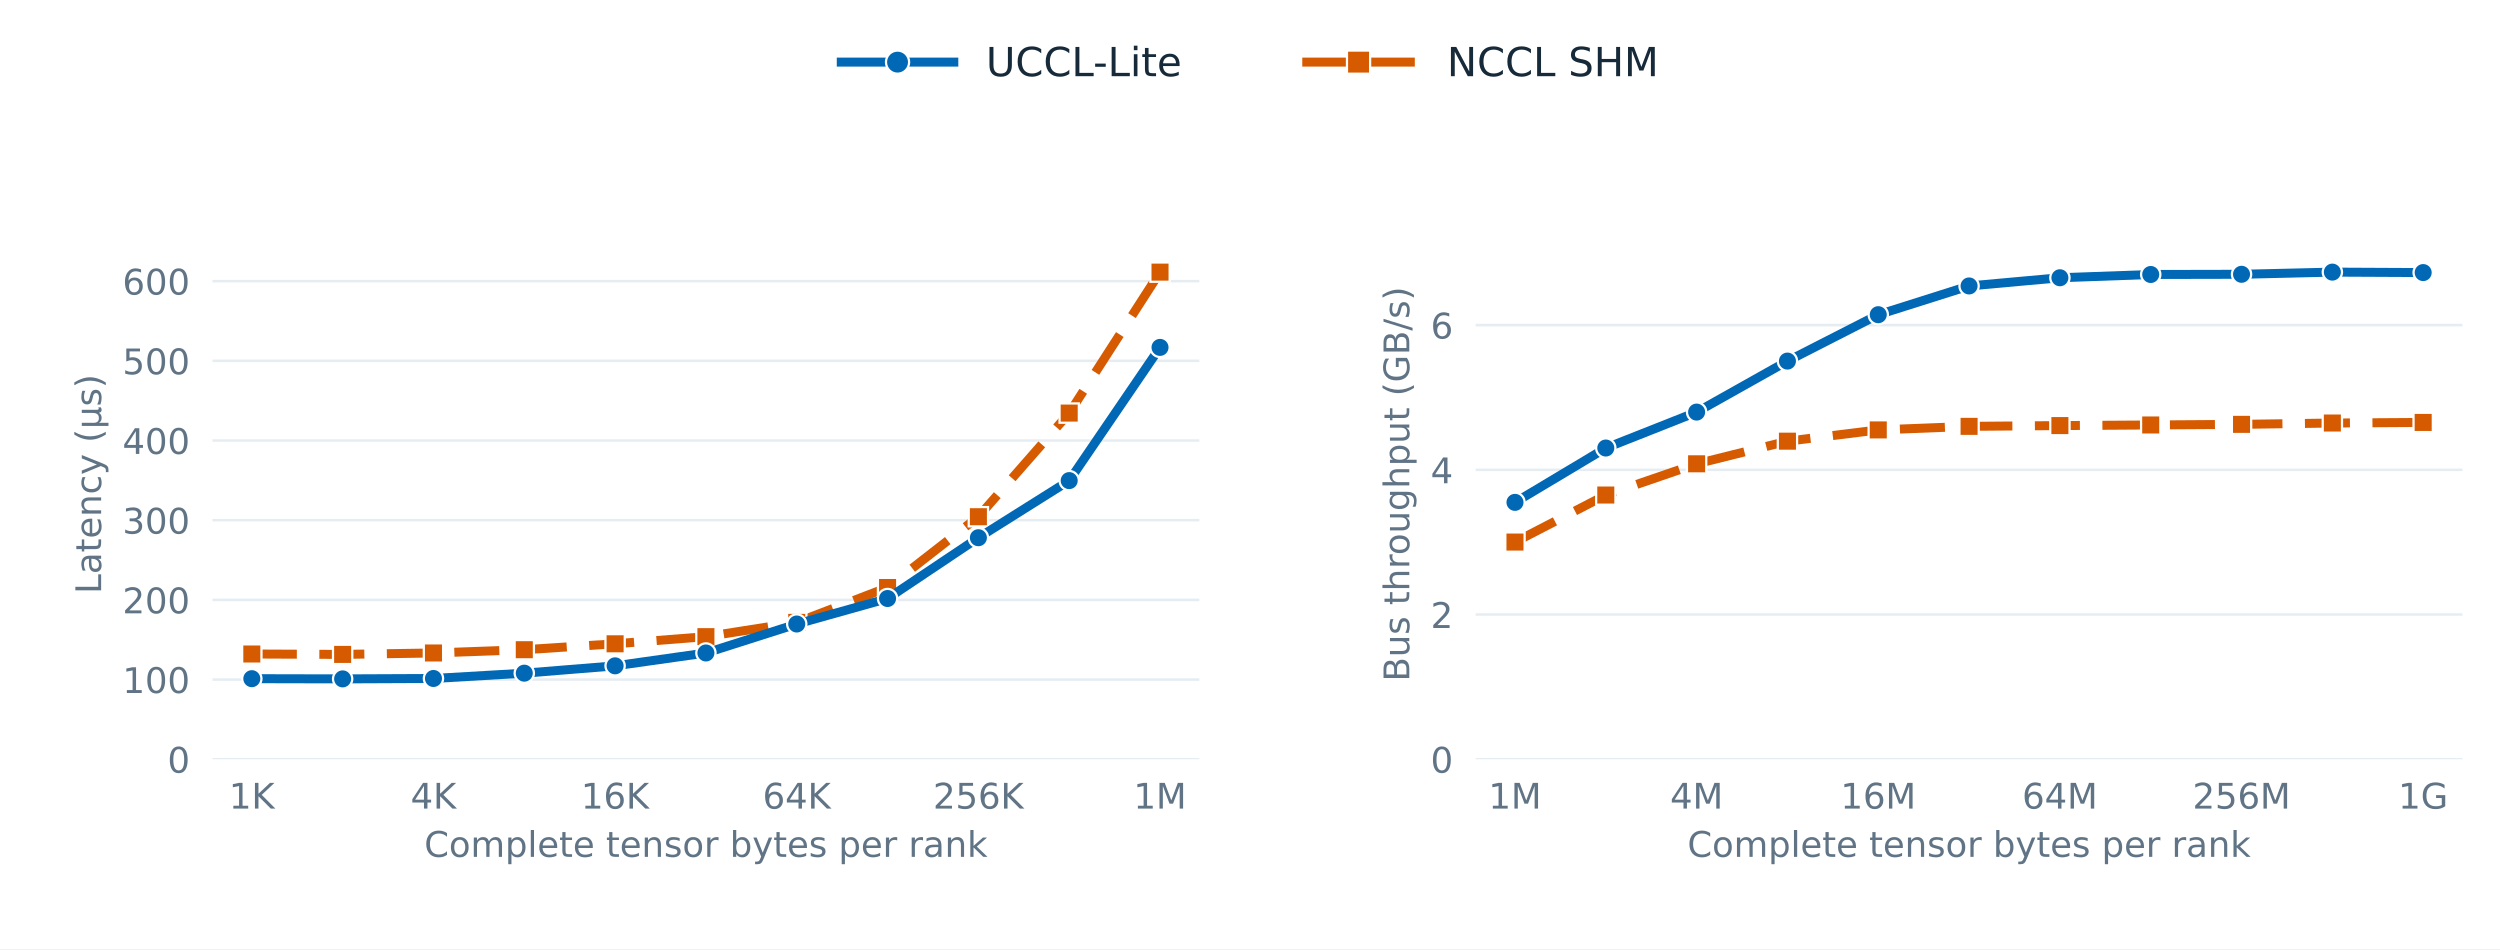
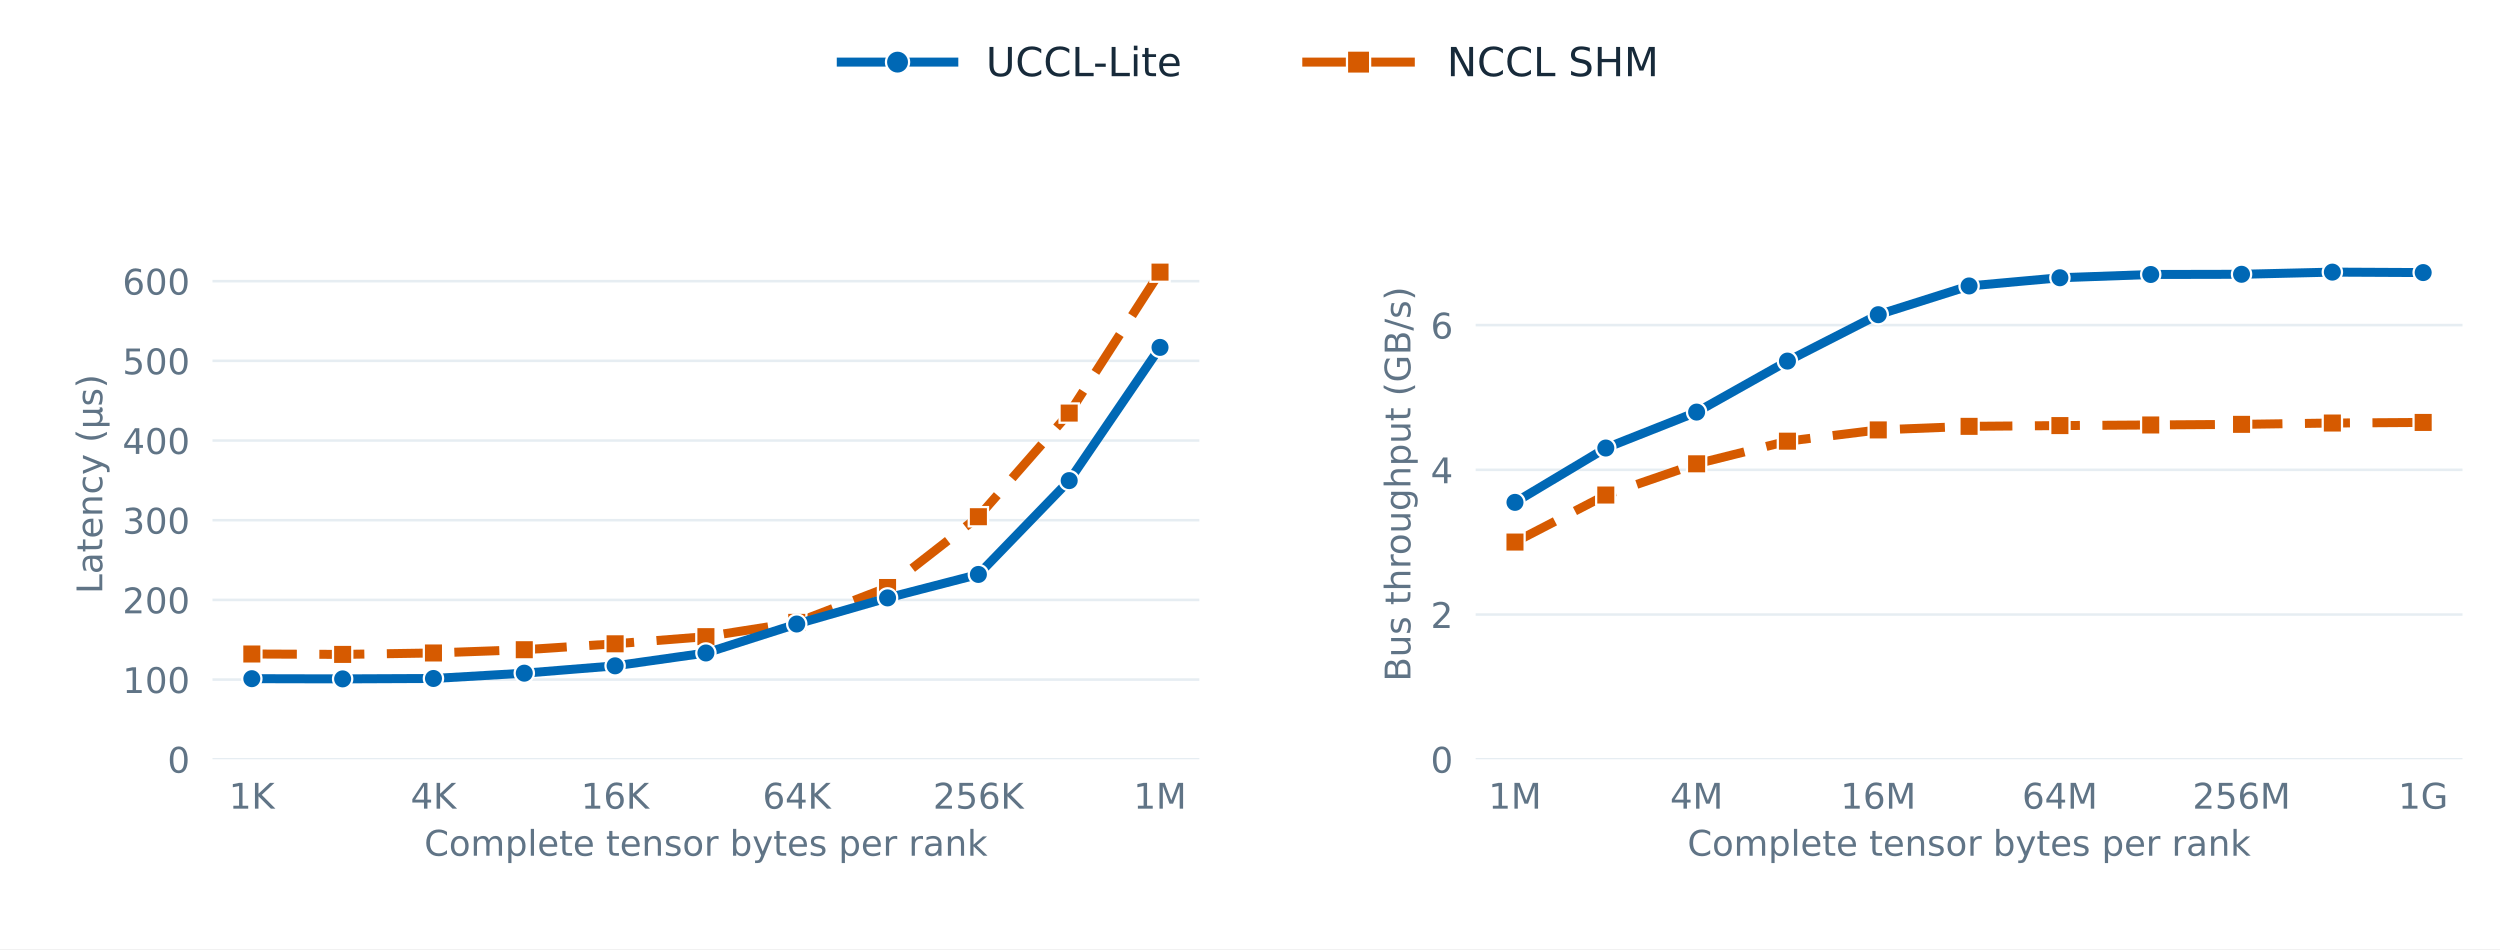
<svg xmlns="http://www.w3.org/2000/svg" xmlns:xlink="http://www.w3.org/1999/xlink" width="777.6pt" height="295.2pt" viewBox="0 0 777.6 295.2" version="1.1">
  <defs>
    <style type="text/css">*{stroke-linejoin: round; stroke-linecap: butt}</style>
  </defs>
  <g id="figure_1">
    <g id="patch_1">
      <path d="M 0 295.2 L 777.6 295.2 L 777.6 0 L 0 0 z " style="fill: #ffffff" />
    </g>
    <g id="axes_1">
      <g id="patch_2">
        <path d="M 66.096 236.16 L 373.043 236.16 L 373.043 64.944 L 66.096 64.944 z " style="fill: #ffffff" />
      </g>
      <g id="matplotlib.axis_1">
        <g id="xtick_1">
          <g id="line2d_1" />
          <g id="text_1">
-             <text style="font-size: 11px; font-family: 'DejaVu Sans'; text-anchor: middle; fill: #607486" x="78.327" y="251.517" transform="rotate(-0 78.32651 251.5174)">1K</text>
+             <text style="font-size: 11px; font-family: 'DejaVu Sans'; text-anchor: middle; fill: #607486" x="78.327" y="251.518" transform="rotate(-0 78.32651 251.5183)">1K</text>
          </g>
        </g>
        <g id="xtick_2">
          <g id="line2d_2" />
          <g id="text_2">
-             <text style="font-size: 11px; font-family: 'DejaVu Sans'; text-anchor: middle; fill: #607486" x="134.824" y="251.517" transform="rotate(-0 134.8238 251.5174)">4K</text>
+             <text style="font-size: 11px; font-family: 'DejaVu Sans'; text-anchor: middle; fill: #607486" x="134.824" y="251.518" transform="rotate(-0 134.8238 251.5183)">4K</text>
          </g>
        </g>
        <g id="xtick_3">
          <g id="line2d_3" />
          <g id="text_3">
-             <text style="font-size: 11px; font-family: 'DejaVu Sans'; text-anchor: middle; fill: #607486" x="191.321" y="251.517" transform="rotate(-0 191.3211 251.5174)">16K</text>
+             <text style="font-size: 11px; font-family: 'DejaVu Sans'; text-anchor: middle; fill: #607486" x="191.321" y="251.518" transform="rotate(-0 191.3211 251.5183)">16K</text>
          </g>
        </g>
        <g id="xtick_4">
          <g id="line2d_4" />
          <g id="text_4">
-             <text style="font-size: 11px; font-family: 'DejaVu Sans'; text-anchor: middle; fill: #607486" x="247.818" y="251.517" transform="rotate(-0 247.8183 251.5174)">64K</text>
+             <text style="font-size: 11px; font-family: 'DejaVu Sans'; text-anchor: middle; fill: #607486" x="247.818" y="251.518" transform="rotate(-0 247.8183 251.5183)">64K</text>
          </g>
        </g>
        <g id="xtick_5">
          <g id="line2d_5" />
          <g id="text_5">
-             <text style="font-size: 11px; font-family: 'DejaVu Sans'; text-anchor: middle; fill: #607486" x="304.316" y="251.517" transform="rotate(-0 304.3156 251.5174)">256K</text>
+             <text style="font-size: 11px; font-family: 'DejaVu Sans'; text-anchor: middle; fill: #607486" x="304.316" y="251.518" transform="rotate(-0 304.3156 251.5183)">256K</text>
          </g>
        </g>
        <g id="xtick_6">
          <g id="line2d_6" />
          <g id="text_6">
-             <text style="font-size: 11px; font-family: 'DejaVu Sans'; text-anchor: middle; fill: #607486" x="360.813" y="251.517" transform="rotate(-0 360.8129 251.5174)">1M</text>
+             <text style="font-size: 11px; font-family: 'DejaVu Sans'; text-anchor: middle; fill: #607486" x="360.813" y="251.518" transform="rotate(-0 360.8129 251.5183)">1M</text>
          </g>
        </g>
        <g id="text_7">
-           <text style="font-size: 11px; font-family: 'DejaVu Sans'; text-anchor: middle; fill: #607486" x="219.57" y="266.518" transform="rotate(-0 219.5697 266.5183)">Complete tensor bytes per rank</text>
+           <text style="font-size: 11px; font-family: 'DejaVu Sans'; text-anchor: middle; fill: #607486" x="219.57" y="266.164" transform="rotate(-0 219.5697 266.1642)">Complete tensor bytes per rank</text>
        </g>
      </g>
      <g id="matplotlib.axis_2">
        <g id="ytick_1">
          <g id="line2d_7">
            <path d="M 66.096 236.16 L 373.043 236.16 " clip-path="url(#pcc9501a2ec)" style="fill: none; stroke: #e6edf2; stroke-width: 0.8; stroke-linecap: square" />
          </g>
          <g id="line2d_8" />
          <g id="text_8">
-             <text style="font-size: 11px; font-family: 'DejaVu Sans'; text-anchor: end; fill: #607486" x="59.096" y="240.339" transform="rotate(-0 59.096 240.3387)">0</text>
+             <text style="font-size: 11px; font-family: 'DejaVu Sans'; text-anchor: end; fill: #607486" x="59.096" y="240.339" transform="rotate(-0 59.096 240.3391)">0</text>
          </g>
        </g>
        <g id="ytick_2">
          <g id="line2d_9">
            <path d="M 66.096 211.375 L 373.043 211.375 " clip-path="url(#pcc9501a2ec)" style="fill: none; stroke: #e6edf2; stroke-width: 0.8; stroke-linecap: square" />
          </g>
          <g id="line2d_10" />
          <g id="text_9">
-             <text style="font-size: 11px; font-family: 'DejaVu Sans'; text-anchor: end; fill: #607486" x="59.096" y="215.554" transform="rotate(-0 59.096 215.5536)">100</text>
+             <text style="font-size: 11px; font-family: 'DejaVu Sans'; text-anchor: end; fill: #607486" x="59.096" y="215.554" transform="rotate(-0 59.096 215.554)">100</text>
          </g>
        </g>
        <g id="ytick_3">
          <g id="line2d_11">
            <path d="M 66.096 186.59 L 373.043 186.59 " clip-path="url(#pcc9501a2ec)" style="fill: none; stroke: #e6edf2; stroke-width: 0.8; stroke-linecap: square" />
          </g>
          <g id="line2d_12" />
          <g id="text_10">
-             <text style="font-size: 11px; font-family: 'DejaVu Sans'; text-anchor: end; fill: #607486" x="59.096" y="190.768" transform="rotate(-0 59.096 190.7684)">200</text>
+             <text style="font-size: 11px; font-family: 'DejaVu Sans'; text-anchor: end; fill: #607486" x="59.096" y="190.769" transform="rotate(-0 59.096 190.7688)">200</text>
          </g>
        </g>
        <g id="ytick_4">
          <g id="line2d_13">
            <path d="M 66.096 161.805 L 373.043 161.805 " clip-path="url(#pcc9501a2ec)" style="fill: none; stroke: #e6edf2; stroke-width: 0.8; stroke-linecap: square" />
          </g>
          <g id="line2d_14" />
          <g id="text_11">
-             <text style="font-size: 11px; font-family: 'DejaVu Sans'; text-anchor: end; fill: #607486" x="59.096" y="165.983" transform="rotate(-0 59.096 165.9832)">300</text>
+             <text style="font-size: 11px; font-family: 'DejaVu Sans'; text-anchor: end; fill: #607486" x="59.096" y="165.984" transform="rotate(-0 59.096 165.9837)">300</text>
          </g>
        </g>
        <g id="ytick_5">
          <g id="line2d_15">
            <path d="M 66.096 137.019 L 373.043 137.019 " clip-path="url(#pcc9501a2ec)" style="fill: none; stroke: #e6edf2; stroke-width: 0.8; stroke-linecap: square" />
          </g>
          <g id="line2d_16" />
          <g id="text_12">
-             <text style="font-size: 11px; font-family: 'DejaVu Sans'; text-anchor: end; fill: #607486" x="59.096" y="141.198" transform="rotate(-0 59.096 141.1981)">400</text>
+             <text style="font-size: 11px; font-family: 'DejaVu Sans'; text-anchor: end; fill: #607486" x="59.096" y="141.199" transform="rotate(-0 59.096 141.1985)">400</text>
          </g>
        </g>
        <g id="ytick_6">
          <g id="line2d_17">
            <path d="M 66.096 112.234 L 373.043 112.234 " clip-path="url(#pcc9501a2ec)" style="fill: none; stroke: #e6edf2; stroke-width: 0.8; stroke-linecap: square" />
          </g>
          <g id="line2d_18" />
          <g id="text_13">
-             <text style="font-size: 11px; font-family: 'DejaVu Sans'; text-anchor: end; fill: #607486" x="59.096" y="116.413" transform="rotate(-0 59.096 116.4129)">500</text>
+             <text style="font-size: 11px; font-family: 'DejaVu Sans'; text-anchor: end; fill: #607486" x="59.096" y="116.413" transform="rotate(-0 59.096 116.4134)">500</text>
          </g>
        </g>
        <g id="ytick_7">
          <g id="line2d_19">
            <path d="M 66.096 87.449 L 373.043 87.449 " clip-path="url(#pcc9501a2ec)" style="fill: none; stroke: #e6edf2; stroke-width: 0.8; stroke-linecap: square" />
          </g>
          <g id="line2d_20" />
          <g id="text_14">
-             <text style="font-size: 11px; font-family: 'DejaVu Sans'; text-anchor: end; fill: #607486" x="59.096" y="91.628" transform="rotate(-0 59.096 91.62779)">600</text>
+             <text style="font-size: 11px; font-family: 'DejaVu Sans'; text-anchor: end; fill: #607486" x="59.096" y="91.628" transform="rotate(-0 59.096 91.62822)">600</text>
          </g>
        </g>
        <g id="text_15">
-           <text style="font-size: 11px; font-family: 'DejaVu Sans'; text-anchor: middle; fill: #607486" x="31.457" y="150.552" transform="rotate(-90 31.45717 150.552)">Latency (µs)</text>
+           <text style="font-size: 11px; font-family: 'DejaVu Sans'; text-anchor: middle; fill: #607486" x="31.812" y="150.552" transform="rotate(-90 31.81209 150.552)">Latency (µs)</text>
        </g>
      </g>
      <g id="line2d_21">
        <path d="M 78.327 203.42 L 106.575 203.547 L 134.824 203.103 L 163.072 202.087 L 191.321 200.247 L 219.57 198.027 L 247.818 193.585 L 276.067 182.735 L 304.316 160.718 L 332.564 128.485 L 360.813 84.641 " clip-path="url(#pcc9501a2ec)" style="fill: none; stroke-dasharray: 14,7; stroke-dashoffset: 0; stroke: #d65a00; stroke-width: 2.8" />
        <defs>
          <path id="mbd1e659322" d="M -3 3 L 3 3 L 3 -3 L -3 -3 z " style="stroke: #ffffff; stroke-width: 0.7; stroke-linejoin: miter" />
        </defs>
        <g clip-path="url(#pcc9501a2ec)">
          <use xlink:href="#mbd1e659322" x="78.327" y="203.42" style="fill: #d65a00; stroke: #ffffff; stroke-width: 0.7; stroke-linejoin: miter" />
          <use xlink:href="#mbd1e659322" x="106.575" y="203.547" style="fill: #d65a00; stroke: #ffffff; stroke-width: 0.7; stroke-linejoin: miter" />
          <use xlink:href="#mbd1e659322" x="134.824" y="203.103" style="fill: #d65a00; stroke: #ffffff; stroke-width: 0.7; stroke-linejoin: miter" />
          <use xlink:href="#mbd1e659322" x="163.072" y="202.087" style="fill: #d65a00; stroke: #ffffff; stroke-width: 0.7; stroke-linejoin: miter" />
          <use xlink:href="#mbd1e659322" x="191.321" y="200.247" style="fill: #d65a00; stroke: #ffffff; stroke-width: 0.7; stroke-linejoin: miter" />
          <use xlink:href="#mbd1e659322" x="219.57" y="198.027" style="fill: #d65a00; stroke: #ffffff; stroke-width: 0.7; stroke-linejoin: miter" />
          <use xlink:href="#mbd1e659322" x="247.818" y="193.585" style="fill: #d65a00; stroke: #ffffff; stroke-width: 0.7; stroke-linejoin: miter" />
          <use xlink:href="#mbd1e659322" x="276.067" y="182.735" style="fill: #d65a00; stroke: #ffffff; stroke-width: 0.7; stroke-linejoin: miter" />
          <use xlink:href="#mbd1e659322" x="304.316" y="160.718" style="fill: #d65a00; stroke: #ffffff; stroke-width: 0.7; stroke-linejoin: miter" />
          <use xlink:href="#mbd1e659322" x="332.564" y="128.485" style="fill: #d65a00; stroke: #ffffff; stroke-width: 0.7; stroke-linejoin: miter" />
          <use xlink:href="#mbd1e659322" x="360.813" y="84.641" style="fill: #d65a00; stroke: #ffffff; stroke-width: 0.7; stroke-linejoin: miter" />
        </g>
      </g>
      <g id="line2d_22">
-         <path d="M 78.327 211.097 L 106.575 211.161 L 134.824 211.034 L 163.072 209.384 L 191.321 207.1 L 219.57 203.103 L 247.818 194.093 L 276.067 186.161 L 304.316 167.253 L 332.564 149.487 L 360.813 108.054 " clip-path="url(#pcc9501a2ec)" style="fill: none; stroke: #0068b5; stroke-width: 2.8; stroke-linecap: square" />
+         <path d="M 78.327 211.097 L 106.575 211.161 L 134.824 211.034 L 163.072 209.384 L 191.321 207.1 L 219.57 203.103 L 247.818 194.093 L 276.067 185.971 L 304.316 178.674 L 332.564 149.487 L 360.813 108.054 " clip-path="url(#pcc9501a2ec)" style="fill: none; stroke: #0068b5; stroke-width: 2.8; stroke-linecap: square" />
        <defs>
          <path id="me8a90994ab" d="M 0 3 C 0.796 3 1.559 2.684 2.121 2.121 C 2.684 1.559 3 0.796 3 0 C 3 -0.796 2.684 -1.559 2.121 -2.121 C 1.559 -2.684 0.796 -3 0 -3 C -0.796 -3 -1.559 -2.684 -2.121 -2.121 C -2.684 -1.559 -3 -0.796 -3 0 C -3 0.796 -2.684 1.559 -2.121 2.121 C -1.559 2.684 -0.796 3 0 3 z " style="stroke: #ffffff; stroke-width: 0.7" />
        </defs>
        <g clip-path="url(#pcc9501a2ec)">
          <use xlink:href="#me8a90994ab" x="78.327" y="211.097" style="fill: #0068b5; stroke: #ffffff; stroke-width: 0.7" />
          <use xlink:href="#me8a90994ab" x="106.575" y="211.161" style="fill: #0068b5; stroke: #ffffff; stroke-width: 0.7" />
          <use xlink:href="#me8a90994ab" x="134.824" y="211.034" style="fill: #0068b5; stroke: #ffffff; stroke-width: 0.7" />
          <use xlink:href="#me8a90994ab" x="163.072" y="209.384" style="fill: #0068b5; stroke: #ffffff; stroke-width: 0.7" />
          <use xlink:href="#me8a90994ab" x="191.321" y="207.1" style="fill: #0068b5; stroke: #ffffff; stroke-width: 0.7" />
          <use xlink:href="#me8a90994ab" x="219.57" y="203.103" style="fill: #0068b5; stroke: #ffffff; stroke-width: 0.7" />
          <use xlink:href="#me8a90994ab" x="247.818" y="194.093" style="fill: #0068b5; stroke: #ffffff; stroke-width: 0.7" />
-           <use xlink:href="#me8a90994ab" x="276.067" y="186.161" style="fill: #0068b5; stroke: #ffffff; stroke-width: 0.7" />
-           <use xlink:href="#me8a90994ab" x="304.316" y="167.253" style="fill: #0068b5; stroke: #ffffff; stroke-width: 0.7" />
+           <use xlink:href="#me8a90994ab" x="276.067" y="185.971" style="fill: #0068b5; stroke: #ffffff; stroke-width: 0.7" />
+           <use xlink:href="#me8a90994ab" x="304.316" y="178.674" style="fill: #0068b5; stroke: #ffffff; stroke-width: 0.7" />
          <use xlink:href="#me8a90994ab" x="332.564" y="149.487" style="fill: #0068b5; stroke: #ffffff; stroke-width: 0.7" />
          <use xlink:href="#me8a90994ab" x="360.813" y="108.054" style="fill: #0068b5; stroke: #ffffff; stroke-width: 0.7" />
        </g>
      </g>
    </g>
    <g id="axes_2">
      <g id="patch_3">
        <path d="M 458.989 236.16 L 765.936 236.16 L 765.936 64.944 L 458.989 64.944 z " style="fill: #ffffff" />
      </g>
      <g id="matplotlib.axis_3">
        <g id="xtick_7">
          <g id="line2d_23" />
          <g id="text_16">
-             <text style="font-size: 11px; font-family: 'DejaVu Sans'; text-anchor: middle; fill: #607486" x="471.219" y="251.517" transform="rotate(-0 471.2191 251.5174)">1M</text>
+             <text style="font-size: 11px; font-family: 'DejaVu Sans'; text-anchor: middle; fill: #607486" x="471.219" y="251.518" transform="rotate(-0 471.2191 251.5183)">1M</text>
          </g>
        </g>
        <g id="xtick_8">
          <g id="line2d_24" />
          <g id="text_17">
-             <text style="font-size: 11px; font-family: 'DejaVu Sans'; text-anchor: middle; fill: #607486" x="527.716" y="251.517" transform="rotate(-0 527.7164 251.5174)">4M</text>
+             <text style="font-size: 11px; font-family: 'DejaVu Sans'; text-anchor: middle; fill: #607486" x="527.716" y="251.518" transform="rotate(-0 527.7164 251.5183)">4M</text>
          </g>
        </g>
        <g id="xtick_9">
          <g id="line2d_25" />
          <g id="text_18">
-             <text style="font-size: 11px; font-family: 'DejaVu Sans'; text-anchor: middle; fill: #607486" x="584.214" y="251.517" transform="rotate(-0 584.2137 251.5174)">16M</text>
+             <text style="font-size: 11px; font-family: 'DejaVu Sans'; text-anchor: middle; fill: #607486" x="584.214" y="251.518" transform="rotate(-0 584.2137 251.5183)">16M</text>
          </g>
        </g>
        <g id="xtick_10">
          <g id="line2d_26" />
          <g id="text_19">
-             <text style="font-size: 11px; font-family: 'DejaVu Sans'; text-anchor: middle; fill: #607486" x="640.711" y="251.517" transform="rotate(-0 640.711 251.5174)">64M</text>
+             <text style="font-size: 11px; font-family: 'DejaVu Sans'; text-anchor: middle; fill: #607486" x="640.711" y="251.518" transform="rotate(-0 640.711 251.5183)">64M</text>
          </g>
        </g>
        <g id="xtick_11">
          <g id="line2d_27" />
          <g id="text_20">
-             <text style="font-size: 11px; font-family: 'DejaVu Sans'; text-anchor: middle; fill: #607486" x="697.208" y="251.517" transform="rotate(-0 697.2082 251.5174)">256M</text>
+             <text style="font-size: 11px; font-family: 'DejaVu Sans'; text-anchor: middle; fill: #607486" x="697.208" y="251.518" transform="rotate(-0 697.2082 251.5183)">256M</text>
          </g>
        </g>
        <g id="xtick_12">
          <g id="line2d_28" />
          <g id="text_21">
-             <text style="font-size: 11px; font-family: 'DejaVu Sans'; text-anchor: middle; fill: #607486" x="753.705" y="251.517" transform="rotate(-0 753.7055 251.5174)">1G</text>
+             <text style="font-size: 11px; font-family: 'DejaVu Sans'; text-anchor: middle; fill: #607486" x="753.705" y="251.518" transform="rotate(-0 753.7055 251.5183)">1G</text>
          </g>
        </g>
        <g id="text_22">
-           <text style="font-size: 11px; font-family: 'DejaVu Sans'; text-anchor: middle; fill: #607486" x="612.462" y="266.518" transform="rotate(-0 612.4623 266.5183)">Complete tensor bytes per rank</text>
+           <text style="font-size: 11px; font-family: 'DejaVu Sans'; text-anchor: middle; fill: #607486" x="612.462" y="266.164" transform="rotate(-0 612.4623 266.1642)">Complete tensor bytes per rank</text>
        </g>
      </g>
      <g id="matplotlib.axis_4">
        <g id="ytick_8">
          <g id="line2d_29">
            <path d="M 458.989 236.16 L 765.936 236.16 " clip-path="url(#pd6201156bf)" style="fill: none; stroke: #e6edf2; stroke-width: 0.8; stroke-linecap: square" />
          </g>
          <g id="line2d_30" />
          <g id="text_23">
-             <text style="font-size: 11px; font-family: 'DejaVu Sans'; text-anchor: end; fill: #607486" x="451.989" y="240.339" transform="rotate(-0 451.9886 240.3387)">0</text>
+             <text style="font-size: 11px; font-family: 'DejaVu Sans'; text-anchor: end; fill: #607486" x="451.989" y="240.339" transform="rotate(-0 451.9886 240.3391)">0</text>
          </g>
        </g>
        <g id="ytick_9">
          <g id="line2d_31">
            <path d="M 458.989 191.147 L 765.936 191.147 " clip-path="url(#pd6201156bf)" style="fill: none; stroke: #e6edf2; stroke-width: 0.8; stroke-linecap: square" />
          </g>
          <g id="line2d_32" />
          <g id="text_24">
-             <text style="font-size: 11px; font-family: 'DejaVu Sans'; text-anchor: end; fill: #607486" x="451.989" y="195.325" transform="rotate(-0 451.9886 195.3254)">2</text>
+             <text style="font-size: 11px; font-family: 'DejaVu Sans'; text-anchor: end; fill: #607486" x="451.989" y="195.326" transform="rotate(-0 451.9886 195.3258)">2</text>
          </g>
        </g>
        <g id="ytick_10">
          <g id="line2d_33">
            <path d="M 458.989 146.133 L 765.936 146.133 " clip-path="url(#pd6201156bf)" style="fill: none; stroke: #e6edf2; stroke-width: 0.8; stroke-linecap: square" />
          </g>
          <g id="line2d_34" />
          <g id="text_25">
-             <text style="font-size: 11px; font-family: 'DejaVu Sans'; text-anchor: end; fill: #607486" x="451.989" y="150.312" transform="rotate(-0 451.9886 150.3121)">4</text>
+             <text style="font-size: 11px; font-family: 'DejaVu Sans'; text-anchor: end; fill: #607486" x="451.989" y="150.313" transform="rotate(-0 451.9886 150.3126)">4</text>
          </g>
        </g>
        <g id="ytick_11">
          <g id="line2d_35">
            <path d="M 458.989 101.12 L 765.936 101.12 " clip-path="url(#pd6201156bf)" style="fill: none; stroke: #e6edf2; stroke-width: 0.8; stroke-linecap: square" />
          </g>
          <g id="line2d_36" />
          <g id="text_26">
-             <text style="font-size: 11px; font-family: 'DejaVu Sans'; text-anchor: end; fill: #607486" x="451.989" y="105.299" transform="rotate(-0 451.9886 105.2988)">6</text>
+             <text style="font-size: 11px; font-family: 'DejaVu Sans'; text-anchor: end; fill: #607486" x="451.989" y="105.299" transform="rotate(-0 451.9886 105.2993)">6</text>
          </g>
        </g>
        <g id="text_27">
-           <text style="font-size: 11px; font-family: 'DejaVu Sans'; text-anchor: middle; fill: #607486" x="438.347" y="150.552" transform="rotate(-90 438.3473 150.552)">Bus throughput (GB/s)</text>
+           <text style="font-size: 11px; font-family: 'DejaVu Sans'; text-anchor: middle; fill: #607486" x="438.702" y="150.552" transform="rotate(-90 438.7022 150.552)">Bus throughput (GB/s)</text>
        </g>
      </g>
      <g id="line2d_37">
        <path d="M 471.219 168.602 L 499.468 153.976 L 527.716 144.262 L 555.965 137.224 L 584.214 133.722 L 612.462 132.614 L 640.711 132.373 L 668.96 132.184 L 697.208 131.99 L 725.457 131.578 L 753.705 131.394 " clip-path="url(#pd6201156bf)" style="fill: none; stroke-dasharray: 14,7; stroke-dashoffset: 0; stroke: #d65a00; stroke-width: 2.8" />
        <g clip-path="url(#pd6201156bf)">
          <use xlink:href="#mbd1e659322" x="471.219" y="168.602" style="fill: #d65a00; stroke: #ffffff; stroke-width: 0.7; stroke-linejoin: miter" />
          <use xlink:href="#mbd1e659322" x="499.468" y="153.976" style="fill: #d65a00; stroke: #ffffff; stroke-width: 0.7; stroke-linejoin: miter" />
          <use xlink:href="#mbd1e659322" x="527.716" y="144.262" style="fill: #d65a00; stroke: #ffffff; stroke-width: 0.7; stroke-linejoin: miter" />
          <use xlink:href="#mbd1e659322" x="555.965" y="137.224" style="fill: #d65a00; stroke: #ffffff; stroke-width: 0.7; stroke-linejoin: miter" />
          <use xlink:href="#mbd1e659322" x="584.214" y="133.722" style="fill: #d65a00; stroke: #ffffff; stroke-width: 0.7; stroke-linejoin: miter" />
          <use xlink:href="#mbd1e659322" x="612.462" y="132.614" style="fill: #d65a00; stroke: #ffffff; stroke-width: 0.7; stroke-linejoin: miter" />
          <use xlink:href="#mbd1e659322" x="640.711" y="132.373" style="fill: #d65a00; stroke: #ffffff; stroke-width: 0.7; stroke-linejoin: miter" />
          <use xlink:href="#mbd1e659322" x="668.96" y="132.184" style="fill: #d65a00; stroke: #ffffff; stroke-width: 0.7; stroke-linejoin: miter" />
          <use xlink:href="#mbd1e659322" x="697.208" y="131.99" style="fill: #d65a00; stroke: #ffffff; stroke-width: 0.7; stroke-linejoin: miter" />
          <use xlink:href="#mbd1e659322" x="725.457" y="131.578" style="fill: #d65a00; stroke: #ffffff; stroke-width: 0.7; stroke-linejoin: miter" />
          <use xlink:href="#mbd1e659322" x="753.705" y="131.394" style="fill: #d65a00; stroke: #ffffff; stroke-width: 0.7; stroke-linejoin: miter" />
        </g>
      </g>
      <g id="line2d_38">
        <path d="M 471.219 156.255 L 499.468 139.354 L 527.716 128.176 L 555.965 112.312 L 584.214 97.882 L 612.462 88.942 L 640.711 86.393 L 668.96 85.377 L 697.208 85.315 L 725.457 84.641 L 753.705 84.782 " clip-path="url(#pd6201156bf)" style="fill: none; stroke: #0068b5; stroke-width: 2.8; stroke-linecap: square" />
        <g clip-path="url(#pd6201156bf)">
          <use xlink:href="#me8a90994ab" x="471.219" y="156.255" style="fill: #0068b5; stroke: #ffffff; stroke-width: 0.7" />
          <use xlink:href="#me8a90994ab" x="499.468" y="139.354" style="fill: #0068b5; stroke: #ffffff; stroke-width: 0.7" />
          <use xlink:href="#me8a90994ab" x="527.716" y="128.176" style="fill: #0068b5; stroke: #ffffff; stroke-width: 0.7" />
          <use xlink:href="#me8a90994ab" x="555.965" y="112.312" style="fill: #0068b5; stroke: #ffffff; stroke-width: 0.7" />
          <use xlink:href="#me8a90994ab" x="584.214" y="97.882" style="fill: #0068b5; stroke: #ffffff; stroke-width: 0.7" />
          <use xlink:href="#me8a90994ab" x="612.462" y="88.942" style="fill: #0068b5; stroke: #ffffff; stroke-width: 0.7" />
          <use xlink:href="#me8a90994ab" x="640.711" y="86.393" style="fill: #0068b5; stroke: #ffffff; stroke-width: 0.7" />
          <use xlink:href="#me8a90994ab" x="668.96" y="85.377" style="fill: #0068b5; stroke: #ffffff; stroke-width: 0.7" />
          <use xlink:href="#me8a90994ab" x="697.208" y="85.315" style="fill: #0068b5; stroke: #ffffff; stroke-width: 0.7" />
          <use xlink:href="#me8a90994ab" x="725.457" y="84.641" style="fill: #0068b5; stroke: #ffffff; stroke-width: 0.7" />
          <use xlink:href="#me8a90994ab" x="753.705" y="84.782" style="fill: #0068b5; stroke: #ffffff; stroke-width: 0.7" />
        </g>
      </g>
    </g>
    <g id="legend_1">
      <g id="line2d_39">
        <path d="M 261.671 19.325 L 279.171 19.325 L 296.671 19.325 " style="fill: none; stroke: #0068b5; stroke-width: 2.8; stroke-linecap: square" />
        <defs>
          <path id="m99c216711a" d="M 0 3.6 C 0.955 3.6 1.87 3.221 2.546 2.546 C 3.221 1.87 3.6 0.955 3.6 0 C 3.6 -0.955 3.221 -1.87 2.546 -2.546 C 1.87 -3.221 0.955 -3.6 0 -3.6 C -0.955 -3.6 -1.87 -3.221 -2.546 -2.546 C -3.221 -1.87 -3.6 -0.955 -3.6 0 C -3.6 0.955 -3.221 1.87 -2.546 2.546 C -1.87 3.221 -0.955 3.6 0 3.6 z " style="stroke: #ffffff; stroke-width: 0.7" />
        </defs>
        <g>
          <use xlink:href="#m99c216711a" x="279.171" y="19.325" style="fill: #0068b5; stroke: #ffffff; stroke-width: 0.7" />
        </g>
      </g>
      <g id="text_28">
        <text style="font-size: 12.5px; font-family: 'DejaVu Sans'; text-anchor: start; fill: #172a3a" x="306.671" y="23.7" transform="rotate(-0 306.6711 23.70005)">UCCL-Lite</text>
      </g>
      <g id="line2d_40">
        <path d="M 405.062 19.325 L 422.562 19.325 L 440.062 19.325 " style="fill: none; stroke-dasharray: 14,7; stroke-dashoffset: 0; stroke: #d65a00; stroke-width: 2.8" />
        <defs>
          <path id="ma80281dc45" d="M -3.6 3.6 L 3.6 3.6 L 3.6 -3.6 L -3.6 -3.6 z " style="stroke: #ffffff; stroke-width: 0.7; stroke-linejoin: miter" />
        </defs>
        <g>
          <use xlink:href="#ma80281dc45" x="422.562" y="19.325" style="fill: #d65a00; stroke: #ffffff; stroke-width: 0.7; stroke-linejoin: miter" />
        </g>
      </g>
      <g id="text_29">
        <text style="font-size: 12.5px; font-family: 'DejaVu Sans'; text-anchor: start; fill: #172a3a" x="450.062" y="23.7" transform="rotate(-0 450.0617 23.70005)">NCCL SHM</text>
      </g>
    </g>
  </g>
  <defs>
    <clipPath id="pcc9501a2ec">
      <rect x="66.096" y="64.944" width="306.947" height="171.216" />
    </clipPath>
    <clipPath id="pd6201156bf">
      <rect x="458.989" y="64.944" width="306.947" height="171.216" />
    </clipPath>
  </defs>
</svg>
